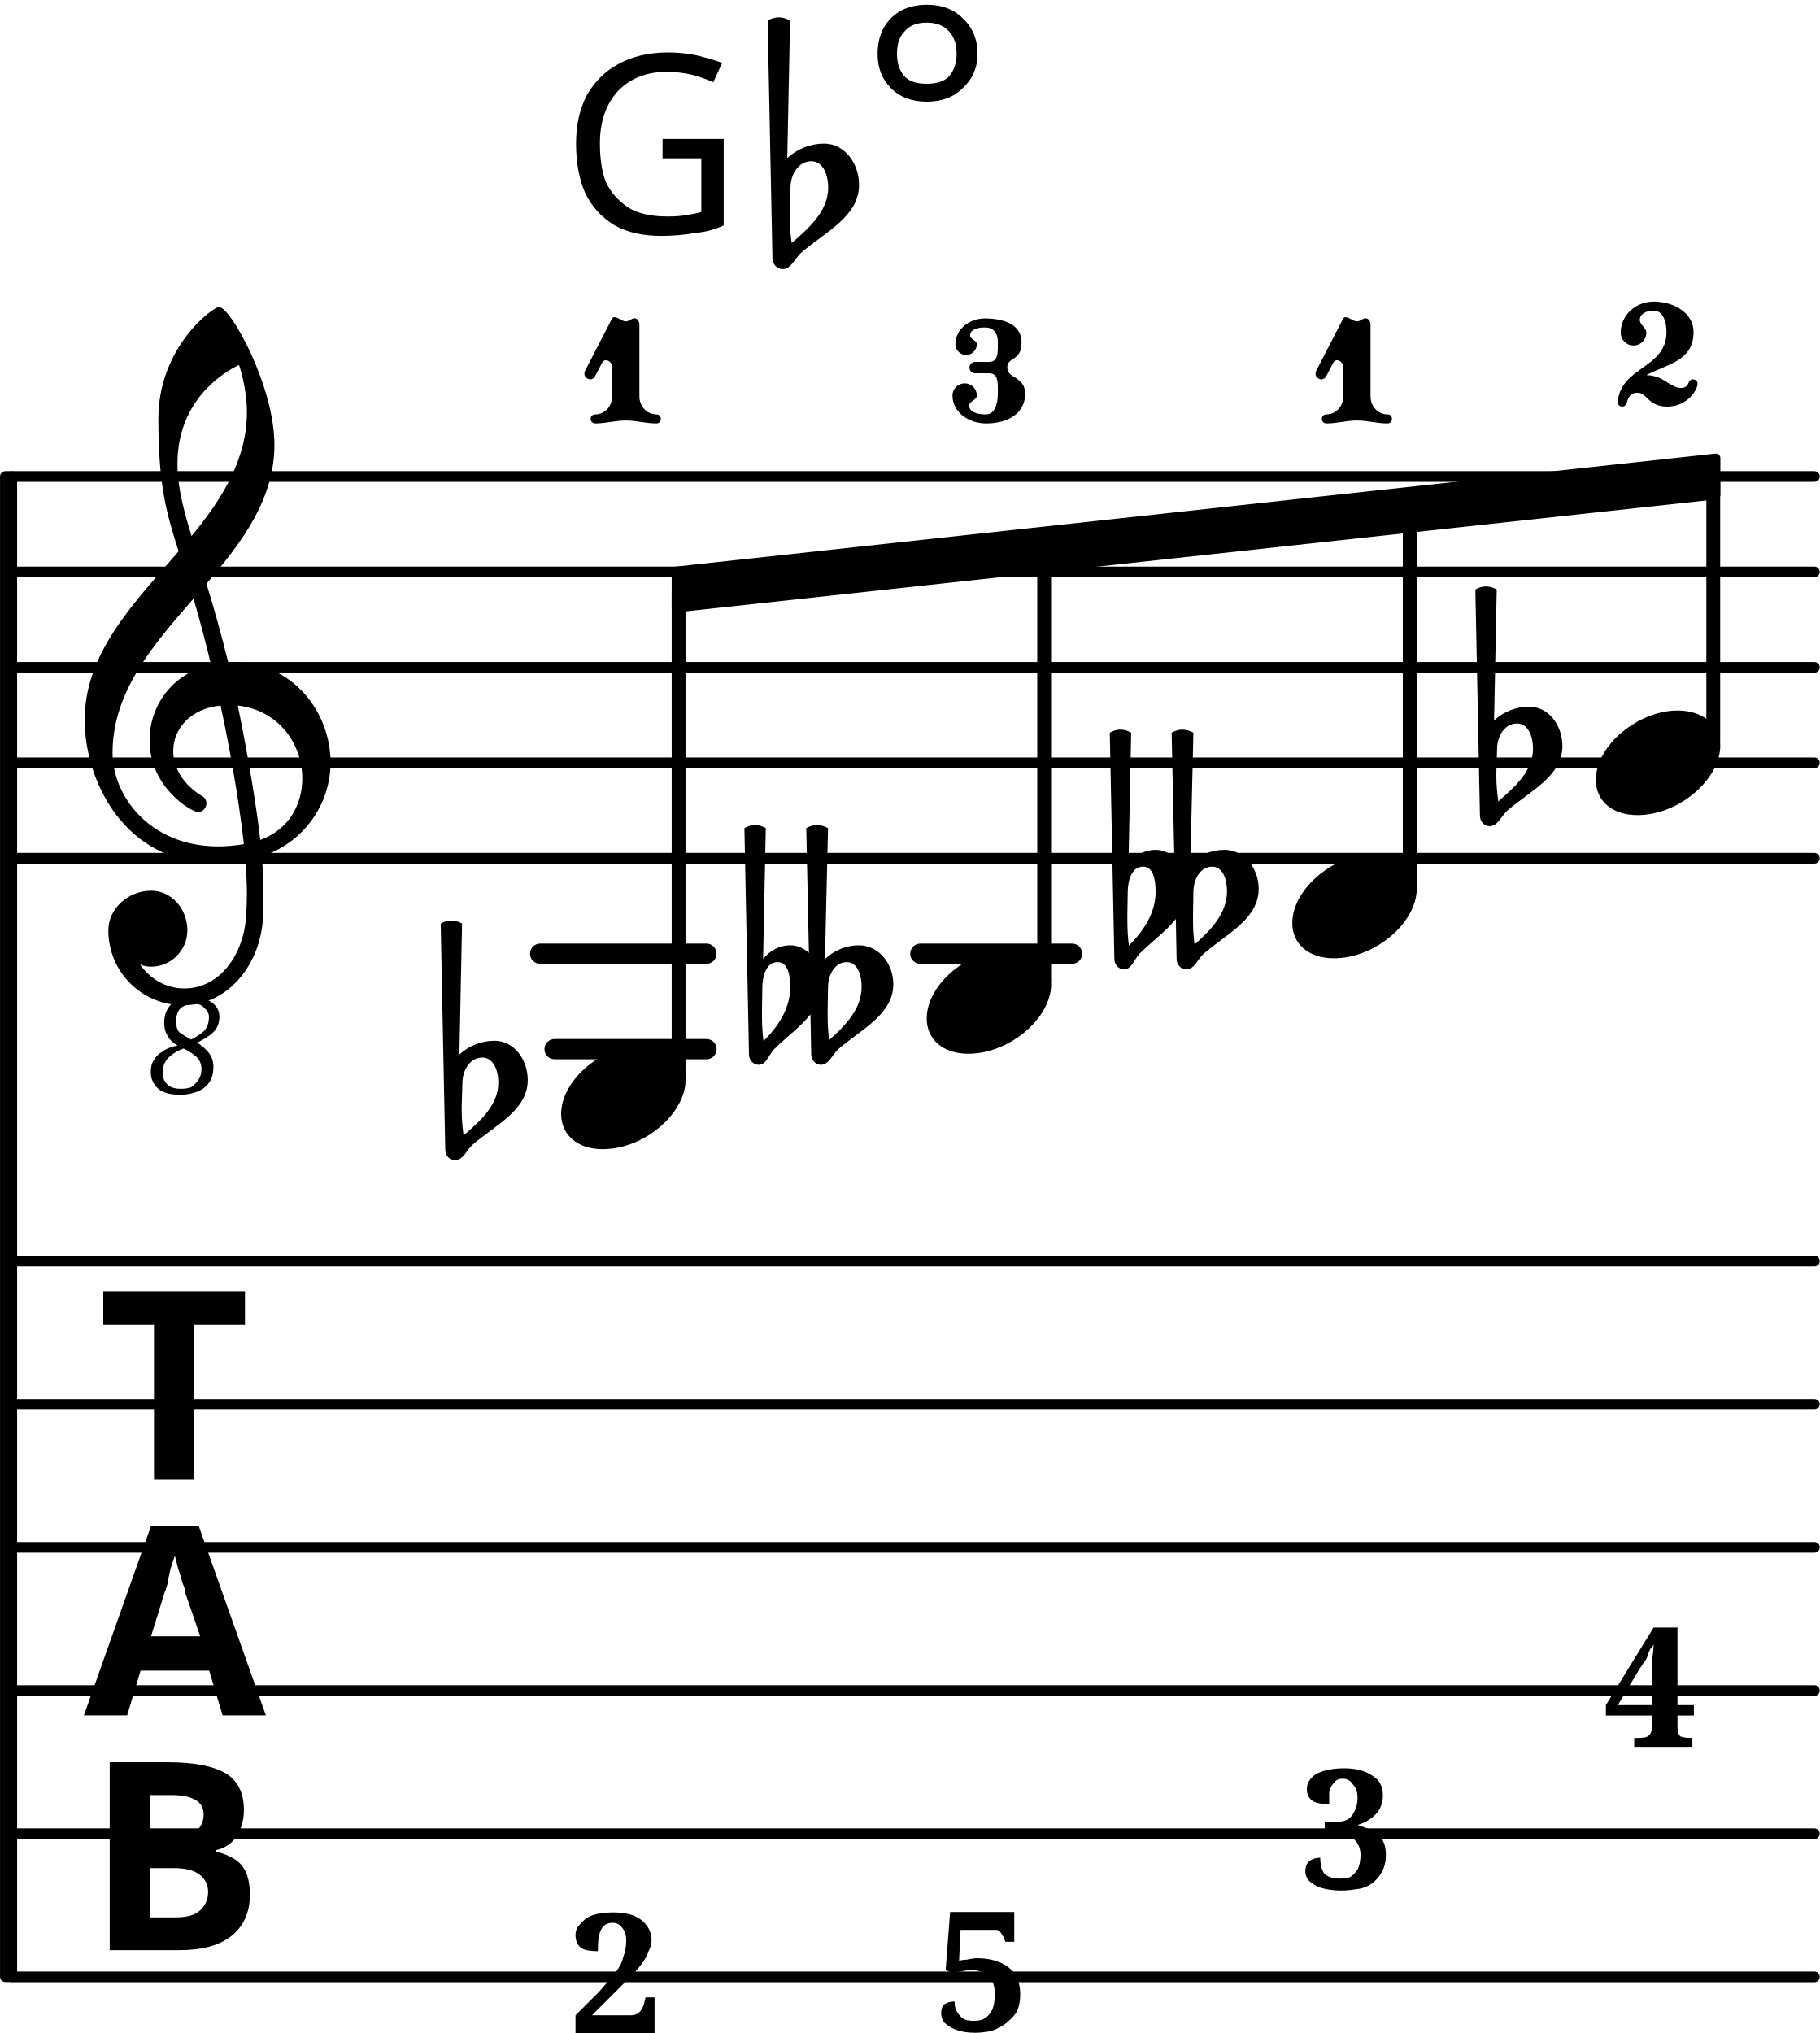
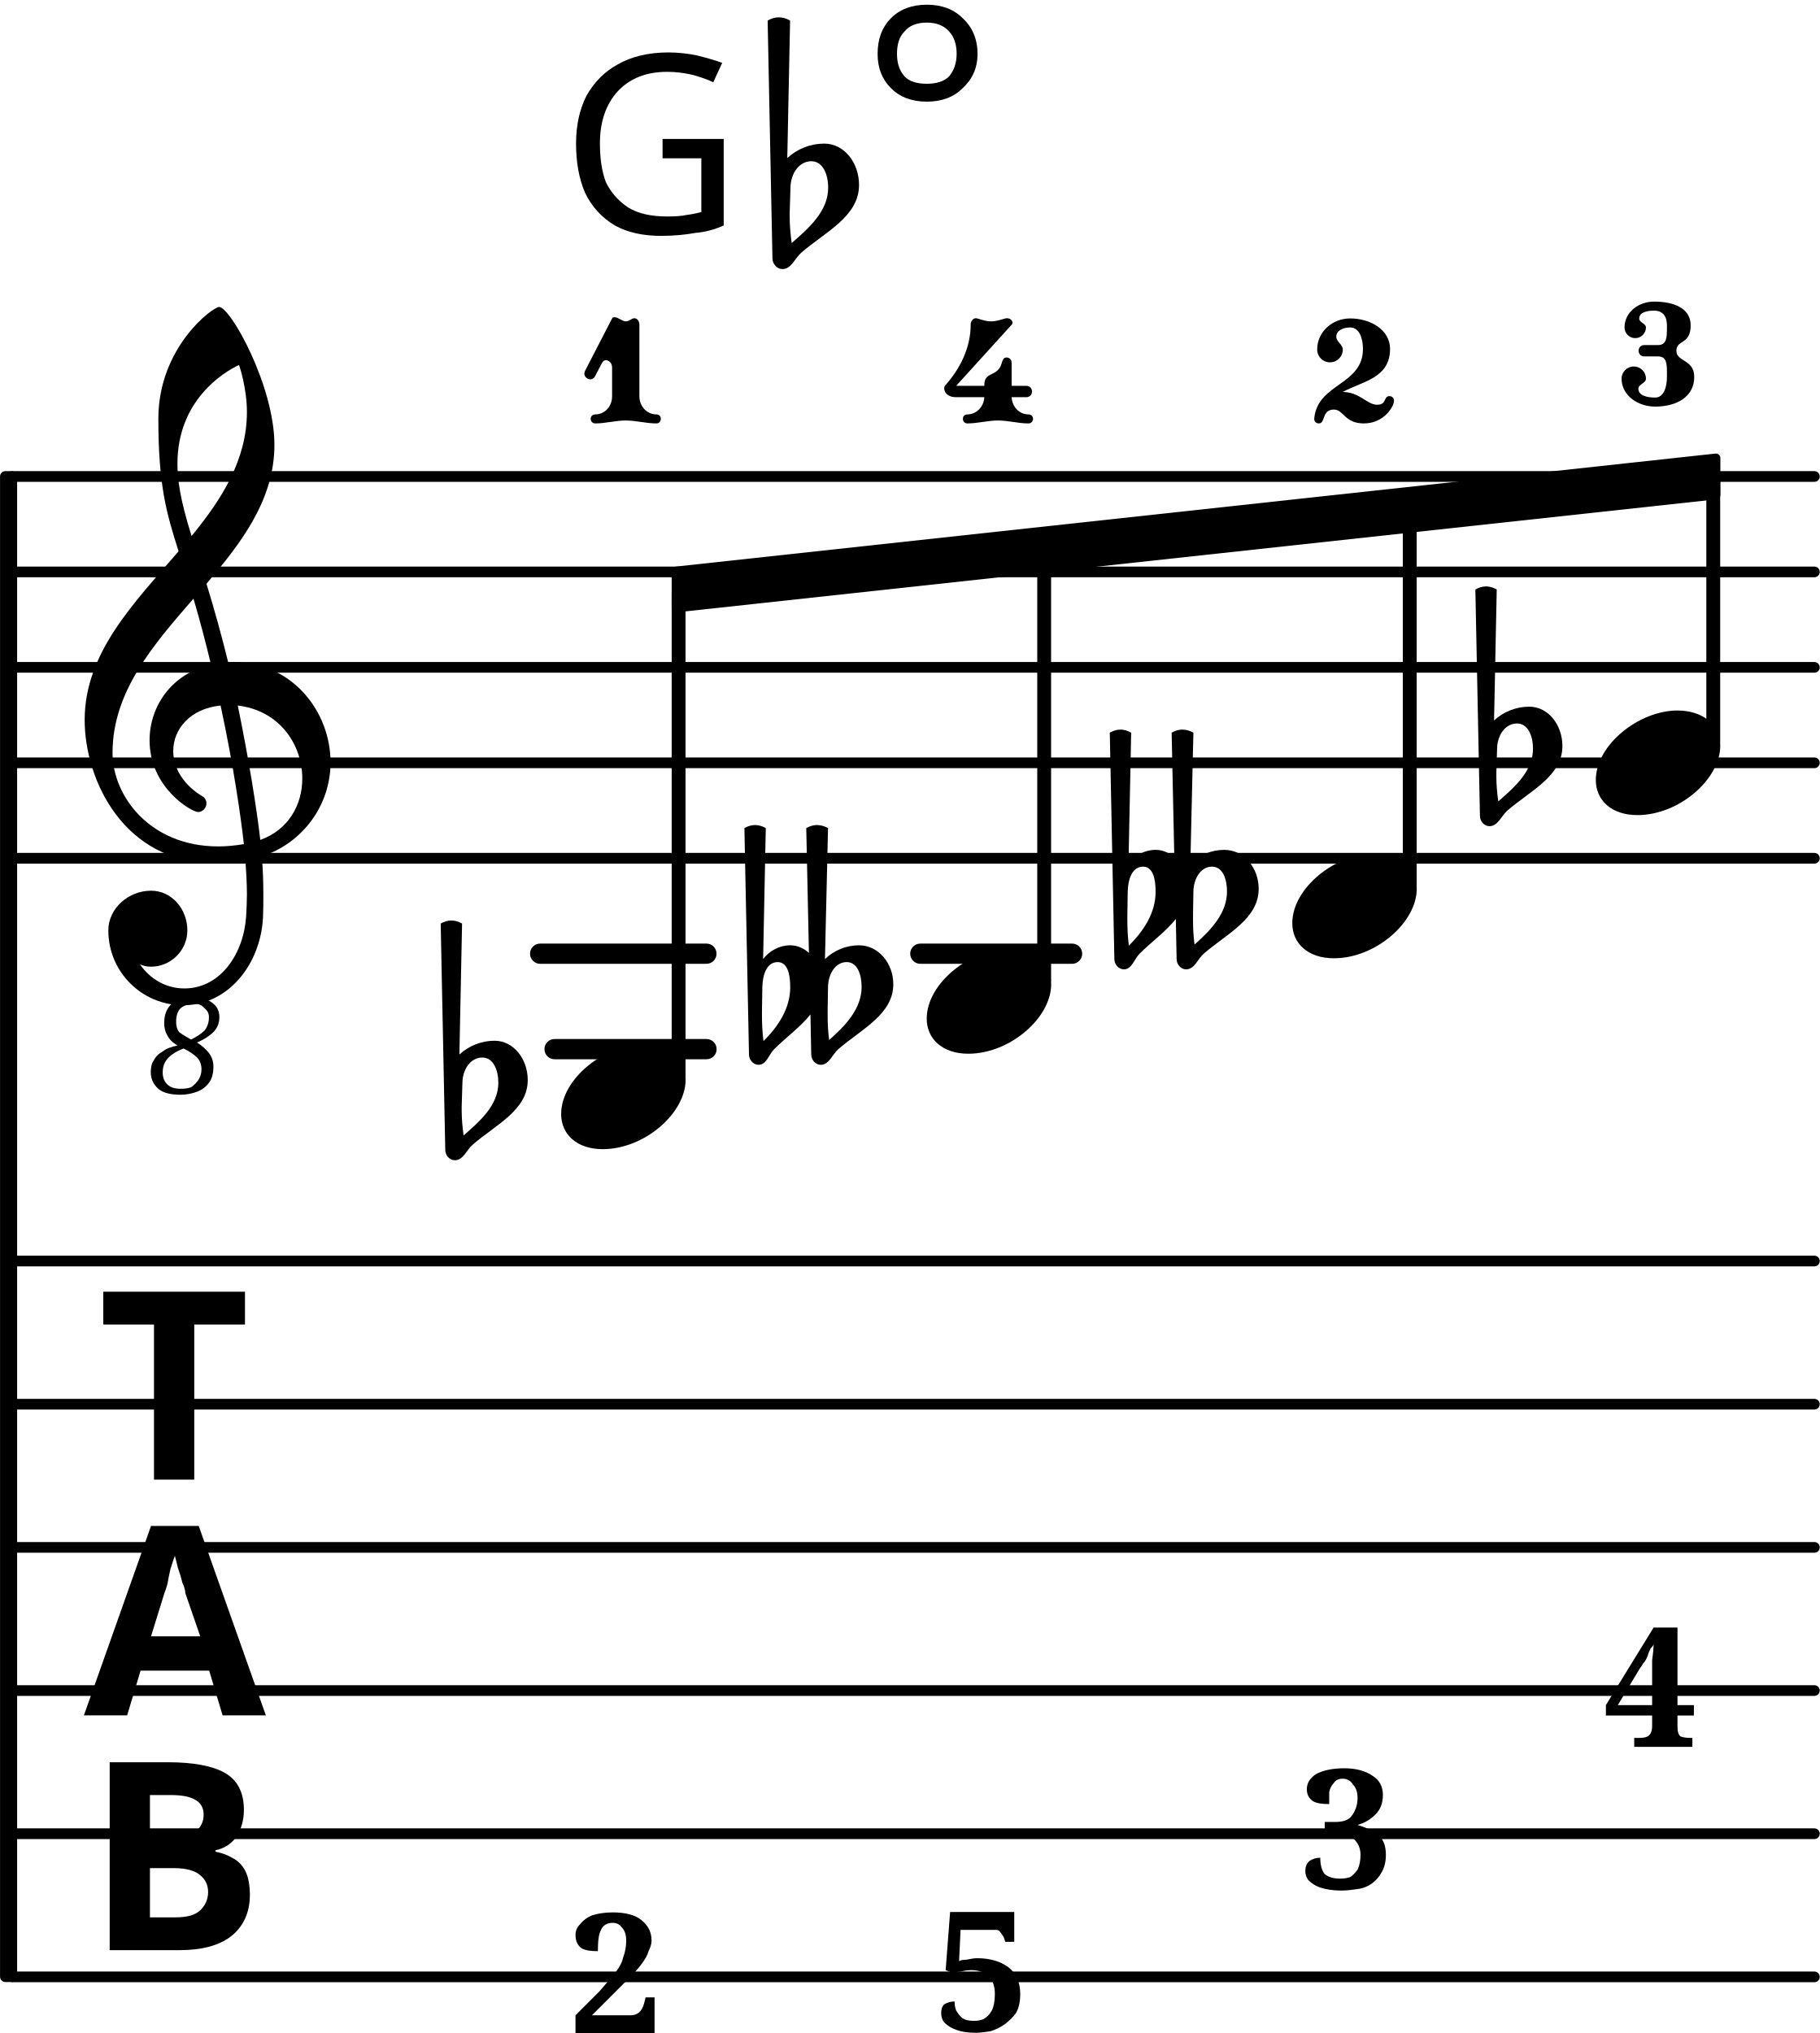
<svg xmlns="http://www.w3.org/2000/svg" preserveAspectRatio="xMidYMid meet" viewBox="-0.079 -4.552 19.06 21.3">
  <g transform="translate(0, 5.44)">
    <rect x="9.457" y="-0.106" width="1.802" height="0.212" ry="0.106" fill="currentColor" />
  </g>
  <g transform="translate(0, 5.44)">
    <rect x="5.474" y="-0.106" width="1.954" height="0.212" ry="0.106" fill="currentColor" />
  </g>
  <g transform="translate(0, 6.44)">
    <rect x="5.625" y="-0.106" width="1.804" height="0.212" ry="0.106" fill="currentColor" />
  </g>
  <g transform="translate(0, 4.44)">
    <line stroke-linejoin="round" stroke-linecap="round" stroke-width="0.112" stroke="currentColor" x1="0.056" y1="0" x2="18.93" y2="0" />
  </g>
  <g transform="translate(0, 3.44)">
    <line stroke-linejoin="round" stroke-linecap="round" stroke-width="0.112" stroke="currentColor" x1="0.056" y1="0" x2="18.93" y2="0" />
  </g>
  <g transform="translate(0, 2.44)">
    <line stroke-linejoin="round" stroke-linecap="round" stroke-width="0.112" stroke="currentColor" x1="0.056" y1="0" x2="18.93" y2="0" />
  </g>
  <g transform="translate(0, 1.44)">
    <line stroke-linejoin="round" stroke-linecap="round" stroke-width="0.112" stroke="currentColor" x1="0.056" y1="0" x2="18.93" y2="0" />
  </g>
  <g transform="translate(0, 0.4401)">
    <line stroke-linejoin="round" stroke-linecap="round" stroke-width="0.112" stroke="currentColor" x1="0.056" y1="0" x2="18.93" y2="0" />
  </g>
  <g transform="translate(0, 16.16)">
    <line stroke-linejoin="round" stroke-linecap="round" stroke-width="0.112" stroke="currentColor" x1="0.056" y1="0" x2="18.93" y2="0" />
  </g>
  <g transform="translate(0, 14.66)">
    <line stroke-linejoin="round" stroke-linecap="round" stroke-width="0.112" stroke="currentColor" x1="0.056" y1="0" x2="18.93" y2="0" />
  </g>
  <g transform="translate(0, 13.16)">
    <line stroke-linejoin="round" stroke-linecap="round" stroke-width="0.112" stroke="currentColor" x1="0.056" y1="0" x2="18.93" y2="0" />
  </g>
  <g transform="translate(0, 11.66)">
    <line stroke-linejoin="round" stroke-linecap="round" stroke-width="0.112" stroke="currentColor" x1="0.056" y1="0" x2="18.93" y2="0" />
  </g>
  <g transform="translate(0, 10.16)">
    <line stroke-linejoin="round" stroke-linecap="round" stroke-width="0.112" stroke="currentColor" x1="0.056" y1="0" x2="18.93" y2="0" />
  </g>
  <g transform="translate(0, 8.66)">
    <line stroke-linejoin="round" stroke-linecap="round" stroke-width="0.112" stroke="currentColor" x1="0.056" y1="0" x2="18.93" y2="0" />
  </g>
  <g transform="translate(6.958, 1.624)">
    <polygon stroke-linejoin="round" stroke-linecap="round" stroke-width="0.094" fill="currentColor" stroke="currentColor" points="10.94 -1.377 10.94 -0.991 0.047 0.193 0.047 -0.193" />
  </g>
  <g transform="translate(5.8, -2.112)">
    <text font-family="sans" font-size="2.616" text-anchor="start" fill="currentColor">
      <tspan>G</tspan>
    </text>
  </g>
  <g transform="translate(8.081, -2.43)">
    <path transform="scale(0.0042, -0.0042)" d="M29 39l-2 -64v-11c0 -22 2 -43 5 -65c44 38 91 80 91 138c0 33 -13 66 -42 66c-31 0 -51 -31 -52 -64zM-28 454c9 5 18 8 28 8s19 -3 28 -8l-7 -343c25 23 58 36 92 36c51 0 87 -49 87 -103c0 -79 -84 -117 -144 -169c-16 -14 -25 -41 -47 -41c-14 0 -25 13 -25 27z" fill="currentColor" />
  </g>
  <g transform="translate(8.928, -2.112)">
    <text font-family="sans" font-size="3.296" text-anchor="start" fill="currentColor">
      <tspan>°</tspan>
    </text>
  </g>
  <g transform="translate(5.8, 6.94)">
    <path transform="scale(0.004, -0.004)" d="M0 -45c0 92 113 182 214 182c64 0 112 -36 112 -92c0 -88 -108 -182 -217 -182c-68 0 -109 39 -109 92z" fill="currentColor" />
  </g>
  <g transform="translate(6.05, -0.1157)">
    <path transform="scale(0.0022, -0.0022)" d="M194 486c16 0 29 15 41 15c13 0 24 -13 24 -31v-341c0 -47 35 -86 81 -86c14 0 21 -10 21 -21s-7 -22 -21 -22c-49 0 -97 14 -146 14s-96 -14 -145 -14c-14 0 -22 11 -22 22s8 21 22 21c46 0 80 39 80 86v137c0 23 -16 35 -30 35c-7 0 -13 -4 -17 -11l-34 -65 c-5 -10 -14 -15 -23 -15c-14 0 -28 12 -28 27c0 4 1 8 3 13l129 250c2 4 7 6 11 6c18 0 37 -20 54 -20z" fill="currentColor" />
  </g>
  <g transform="translate(0.8, 3.44)">
    <path transform="scale(0.004, -0.004)" d="M265 -635h-5c-108 0 -196 87 -196 196c0 58 53 104 112 104c54 0 95 -48 95 -104c0 -52 -43 -95 -95 -95c-10 0 -20 2 -29 6c26 -38 68 -63 116 -63h3zM403 150c28 -135 50 -272 59 -352c75 27 110 93 110 161c0 88 -59 178 -169 191zM75 26c0 -112 97 -245 277 -245 c21 0 43 2 67 6c-7 65 -27 206 -61 363c-79 -8 -124 -61 -124 -119c0 -43 25 -89 80 -121c5 -5 7 -11 7 -16c0 -12 -10 -23 -22 -23c-16 0 -127 63 -127 188c0 89 58 175 161 198c-14 58 -29 116 -46 173c-106 -122 -212 -244 -212 -404zM354 1194c30 0 145 -207 145 -361 c0 -143 -85 -255 -178 -364c21 -68 40 -137 57 -206c4 0 8 1 12 1c156 0 256 -130 256 -263c0 -113 -74 -212 -180 -246c3 -34 4 -68 4 -102c0 -20 0 -40 -1 -60c-7 -120 -89 -225 -204 -228l1 44c93 2 153 92 159 190c1 19 2 37 2 56c0 30 -2 60 -4 90 c-28 -5 -54 -8 -79 -8c-240 0 -342 219 -342 375c0 177 130 307 246 442c-31 98 -53 170 -53 347c0 188 143 293 159 293zM427 919c0 62 -20 123 -21 123c-40 -19 -161 -92 -161 -259c0 -42 7 -93 37 -189c78 95 145 199 145 325z" fill="currentColor" />
  </g>
  <g transform="translate(1.485, 6.902)">
    <text font-family="serif" font-style="italic" font-size="1.386" text-anchor="start" fill="currentColor">
      <tspan>8</tspan>
    </text>
  </g>
  <g transform="translate(5.888, 16.75)">
    <text font-family="serif" font-weight="bold" font-size="1.746" text-anchor="start" fill="currentColor">
      <tspan>2</tspan>
    </text>
  </g>
  <g transform="translate(0.9406, 10.95)">
    <text font-family="sans" font-weight="bold" font-size="2.772" text-anchor="start" fill="currentColor">
      <tspan>T</tspan>
    </text>
  </g>
  <g transform="translate(0.8, 13.42)">
    <text font-family="sans" font-weight="bold" font-size="2.772" text-anchor="start" fill="currentColor">
      <tspan>A</tspan>
    </text>
  </g>
  <g transform="translate(0.8201, 15.88)">
    <text font-family="sans" font-weight="bold" font-size="2.772" text-anchor="start" fill="currentColor">
      <tspan>B</tspan>
    </text>
  </g>
  <g transform="translate(7.03, 2.44)">
    <rect x="-0.072" y="-0.824" width="0.145" height="5.144" ry="0.047" fill="currentColor" />
  </g>
  <g transform="translate(4.65, 6.94)">
    <path transform="scale(0.004, -0.004)" d="M29 39l-2 -64v-11c0 -22 2 -43 5 -65c44 38 91 80 91 138c0 33 -13 66 -42 66c-31 0 -51 -31 -52 -64zM-28 454c9 5 18 8 28 8s19 -3 28 -8l-7 -343c25 23 58 36 92 36c51 0 87 -49 87 -103c0 -79 -84 -117 -144 -169c-16 -14 -25 -41 -47 -41c-14 0 -25 13 -25 27z" fill="currentColor" />
  </g>
  <g transform="translate(9.63, 5.94)">
    <path transform="scale(0.004, -0.004)" d="M0 -45c0 92 113 182 214 182c64 0 112 -36 112 -92c0 -88 -108 -182 -217 -182c-68 0 -109 39 -109 92z" fill="currentColor" />
  </g>
-   <g transform="translate(9.9, -0.1157)">
-     <path transform="scale(0.0022, -0.0022)" d="M261 266c0 -54 85 -40 85 -125c0 -94 -83 -141 -186 -141c-84 0 -160 54 -160 133c0 32 26 58 58 58s58 -26 58 -58c0 -22 -36 -26 -36 -48c0 -33 42 -42 80 -42c41 0 56 50 56 98v21c0 44 -2 77 -43 77h-65c-18 0 -27 14 -27 27s9 27 27 27h65c42 0 43 36 43 83v11 c0 43 -20 70 -61 70c-34 0 -71 -8 -71 -38c0 -19 32 -23 32 -42c0 -28 -23 -51 -51 -51s-51 23 -51 51c0 72 66 123 141 123c93 0 174 -31 174 -113c0 -94 -68 -67 -68 -121z" fill="currentColor" />
+   <g transform="translate(9.82, -0.1157)">
+     <path transform="scale(0.0022, -0.0022)" d="M148 501c10 0 41 -15 72 -15c32 0 63 15 76 15c15 0 26 -11 26 -21c0 -4 -1 -7 -4 -10l-264 -291h134v4c0 60 50 41 75 85c7 11 8 24 14 36c3 7 10 10 17 10c11 0 24 -8 24 -25v-110h70c18 0 27 -14 27 -27s-9 -27 -27 -27h-70c2 -45 36 -82 80 -82c14 0 22 -10 22 -21 s-8 -22 -22 -22c-49 0 -96 14 -145 14s-97 -14 -146 -14c-14 0 -21 11 -21 22s7 21 21 21c44 0 79 37 81 82h-134c-43 0 -57 25 -57 42c0 5 1 10 3 12c73 81 123 182 123 291c0 17 11 31 25 31z" fill="currentColor" />
  </g>
  <g transform="translate(9.719, 16.73)">
    <text font-family="serif" font-weight="bold" font-size="1.746" text-anchor="start" fill="currentColor">
      <tspan>5</tspan>
    </text>
  </g>
  <g transform="translate(10.86, 2.44)">
    <rect x="-0.072" y="-1.236" width="0.145" height="4.557" ry="0.047" fill="currentColor" />
  </g>
  <g transform="translate(7.832, 5.94)">
    <path transform="scale(0.004, -0.004)" d="M191 39l-1 -64v-11c0 -22 1 -43 4 -65c43 38 85 82 85 139c0 32 -11 65 -39 65c-30 0 -48 -31 -49 -64zM19 39l-1 -64v-11c0 -23 1 -45 4 -68c39 39 70 86 70 141c0 32 -6 66 -33 66c-28 0 -39 -32 -40 -64zM28 454l-7 -343c17 22 43 36 71 36c19 0 36 -8 49 -20l-7 327 c9 5 18 8 28 8s20 -3 29 -8l-8 -343c24 23 56 36 89 36c52 0 90 -48 90 -102c0 -79 -84 -118 -144 -170c-16 -14 -24 -41 -46 -41c-14 0 -25 13 -25 27l-2 105c-26 -33 -64 -60 -95 -91c-14 -14 -20 -41 -41 -41c-14 0 -25 13 -25 27l-12 593c9 5 18 8 28 8s19 -3 28 -8z " fill="currentColor" />
  </g>
  <g transform="translate(13.46, 4.94)">
    <path transform="scale(0.004, -0.004)" d="M0 -45c0 92 113 182 214 182c64 0 112 -36 112 -92c0 -88 -108 -182 -217 -182c-68 0 -109 39 -109 92z" fill="currentColor" />
  </g>
-   <g transform="translate(13.71, -0.1157)">
-     <path transform="scale(0.0022, -0.0022)" d="M194 486c16 0 29 15 41 15c13 0 24 -13 24 -31v-341c0 -47 35 -86 81 -86c14 0 21 -10 21 -21s-7 -22 -21 -22c-49 0 -97 14 -146 14s-96 -14 -145 -14c-14 0 -22 11 -22 22s8 21 22 21c46 0 80 39 80 86v137c0 23 -16 35 -30 35c-7 0 -13 -4 -17 -11l-34 -65 c-5 -10 -14 -15 -23 -15c-14 0 -28 12 -28 27c0 4 1 8 3 13l129 250c2 4 7 6 11 6c18 0 37 -20 54 -20z" fill="currentColor" />
+   <g transform="translate(13.69, -0.1157)">
+     <path transform="scale(0.0022, -0.0022)" d="M94 66c-60 0 -39 -66 -72 -66c-11 0 -22 7 -22 21v2c15 169 232 158 232 332c0 50 -17 102 -61 102c-33 0 -66 -14 -66 -44c0 -24 31 -37 31 -61c0 -34 -27 -61 -61 -61s-61 27 -61 61c0 84 72 148 157 148c98 0 190 -55 190 -145c0 -140 -131 -154 -225 -205 c85 -2 113 -61 165 -61c45 0 28 41 57 41c11 0 22 -8 22 -21c0 -29 -48 -109 -144 -109c-92 0 -96 66 -142 66z" fill="currentColor" />
  </g>
  <g transform="translate(13.55, 15.24)">
    <text font-family="serif" font-weight="bold" font-size="1.746" text-anchor="start" fill="currentColor">
      <tspan>3</tspan>
    </text>
  </g>
  <g transform="translate(14.69, 2.44)">
    <rect x="-0.072" y="-1.649" width="0.145" height="3.97" ry="0.047" fill="currentColor" />
  </g>
  <g transform="translate(11.66, 4.94)">
    <path transform="scale(0.004, -0.004)" d="M191 39l-1 -64v-11c0 -22 1 -43 4 -65c43 38 85 82 85 139c0 32 -11 65 -39 65c-30 0 -48 -31 -49 -64zM19 39l-1 -64v-11c0 -23 1 -45 4 -68c39 39 70 86 70 141c0 32 -6 66 -33 66c-28 0 -39 -32 -40 -64zM28 454l-7 -343c17 22 43 36 71 36c19 0 36 -8 49 -20l-7 327 c9 5 18 8 28 8s20 -3 29 -8l-8 -343c24 23 56 36 89 36c52 0 90 -48 90 -102c0 -79 -84 -118 -144 -170c-16 -14 -24 -41 -46 -41c-14 0 -25 13 -25 27l-2 105c-26 -33 -64 -60 -95 -91c-14 -14 -20 -41 -41 -41c-14 0 -25 13 -25 27l-12 593c9 5 18 8 28 8s19 -3 28 -8z " fill="currentColor" />
  </g>
  <g transform="translate(16.64, 3.44)">
    <path transform="scale(0.004, -0.004)" d="M0 -45c0 92 113 182 214 182c64 0 112 -36 112 -92c0 -88 -108 -182 -217 -182c-68 0 -109 39 -109 92z" fill="currentColor" />
  </g>
-   <g transform="translate(16.87, -0.2921)">
-     <path transform="scale(0.0022, -0.0022)" d="M94 66c-60 0 -39 -66 -72 -66c-11 0 -22 7 -22 21v2c15 169 232 158 232 332c0 50 -17 102 -61 102c-33 0 -66 -14 -66 -44c0 -24 31 -37 31 -61c0 -34 -27 -61 -61 -61s-61 27 -61 61c0 84 72 148 157 148c98 0 190 -55 190 -145c0 -140 -131 -154 -225 -205 c85 -2 113 -61 165 -61c45 0 28 41 57 41c11 0 22 -8 22 -21c0 -29 -48 -109 -144 -109c-92 0 -96 66 -142 66z" fill="currentColor" />
+   <g transform="translate(16.91, -0.2921)">
+     <path transform="scale(0.0022, -0.0022)" d="M261 266c0 -54 85 -40 85 -125c0 -94 -83 -141 -186 -141c-84 0 -160 54 -160 133c0 32 26 58 58 58s58 -26 58 -58c0 -22 -36 -26 -36 -48c0 -33 42 -42 80 -42c41 0 56 50 56 98v21c0 44 -2 77 -43 77h-65c-18 0 -27 14 -27 27s9 27 27 27h65c42 0 43 36 43 83v11 c0 43 -20 70 -61 70c-34 0 -71 -8 -71 -38c0 -19 32 -23 32 -42c0 -28 -23 -51 -51 -51s-51 23 -51 51c0 72 66 123 141 123c93 0 174 -31 174 -113c0 -94 -68 -67 -68 -121z" fill="currentColor" />
  </g>
  <g transform="translate(16.73, 13.75)">
    <text font-family="serif" font-weight="bold" font-size="1.746" text-anchor="start" fill="currentColor">
      <tspan>4</tspan>
    </text>
  </g>
  <g transform="translate(17.87, 2.44)">
    <rect x="-0.072" y="-1.992" width="0.145" height="2.813" ry="0.047" fill="currentColor" />
  </g>
  <g transform="translate(15.49, 3.44)">
    <path transform="scale(0.004, -0.004)" d="M29 39l-2 -64v-11c0 -22 2 -43 5 -65c44 38 91 80 91 138c0 33 -13 66 -42 66c-31 0 -51 -31 -52 -64zM-28 454c9 5 18 8 28 8s19 -3 28 -8l-7 -343c25 23 58 36 92 36c51 0 87 -49 87 -103c0 -79 -84 -117 -144 -169c-16 -14 -25 -41 -47 -41c-14 0 -25 13 -25 27z" fill="currentColor" />
  </g>
  <g transform="translate(-0.0786, 8.3)">
    <rect x="0" y="-7.916" width="0.179" height="15.83" ry="0.056" fill="currentColor" />
  </g>
</svg>
